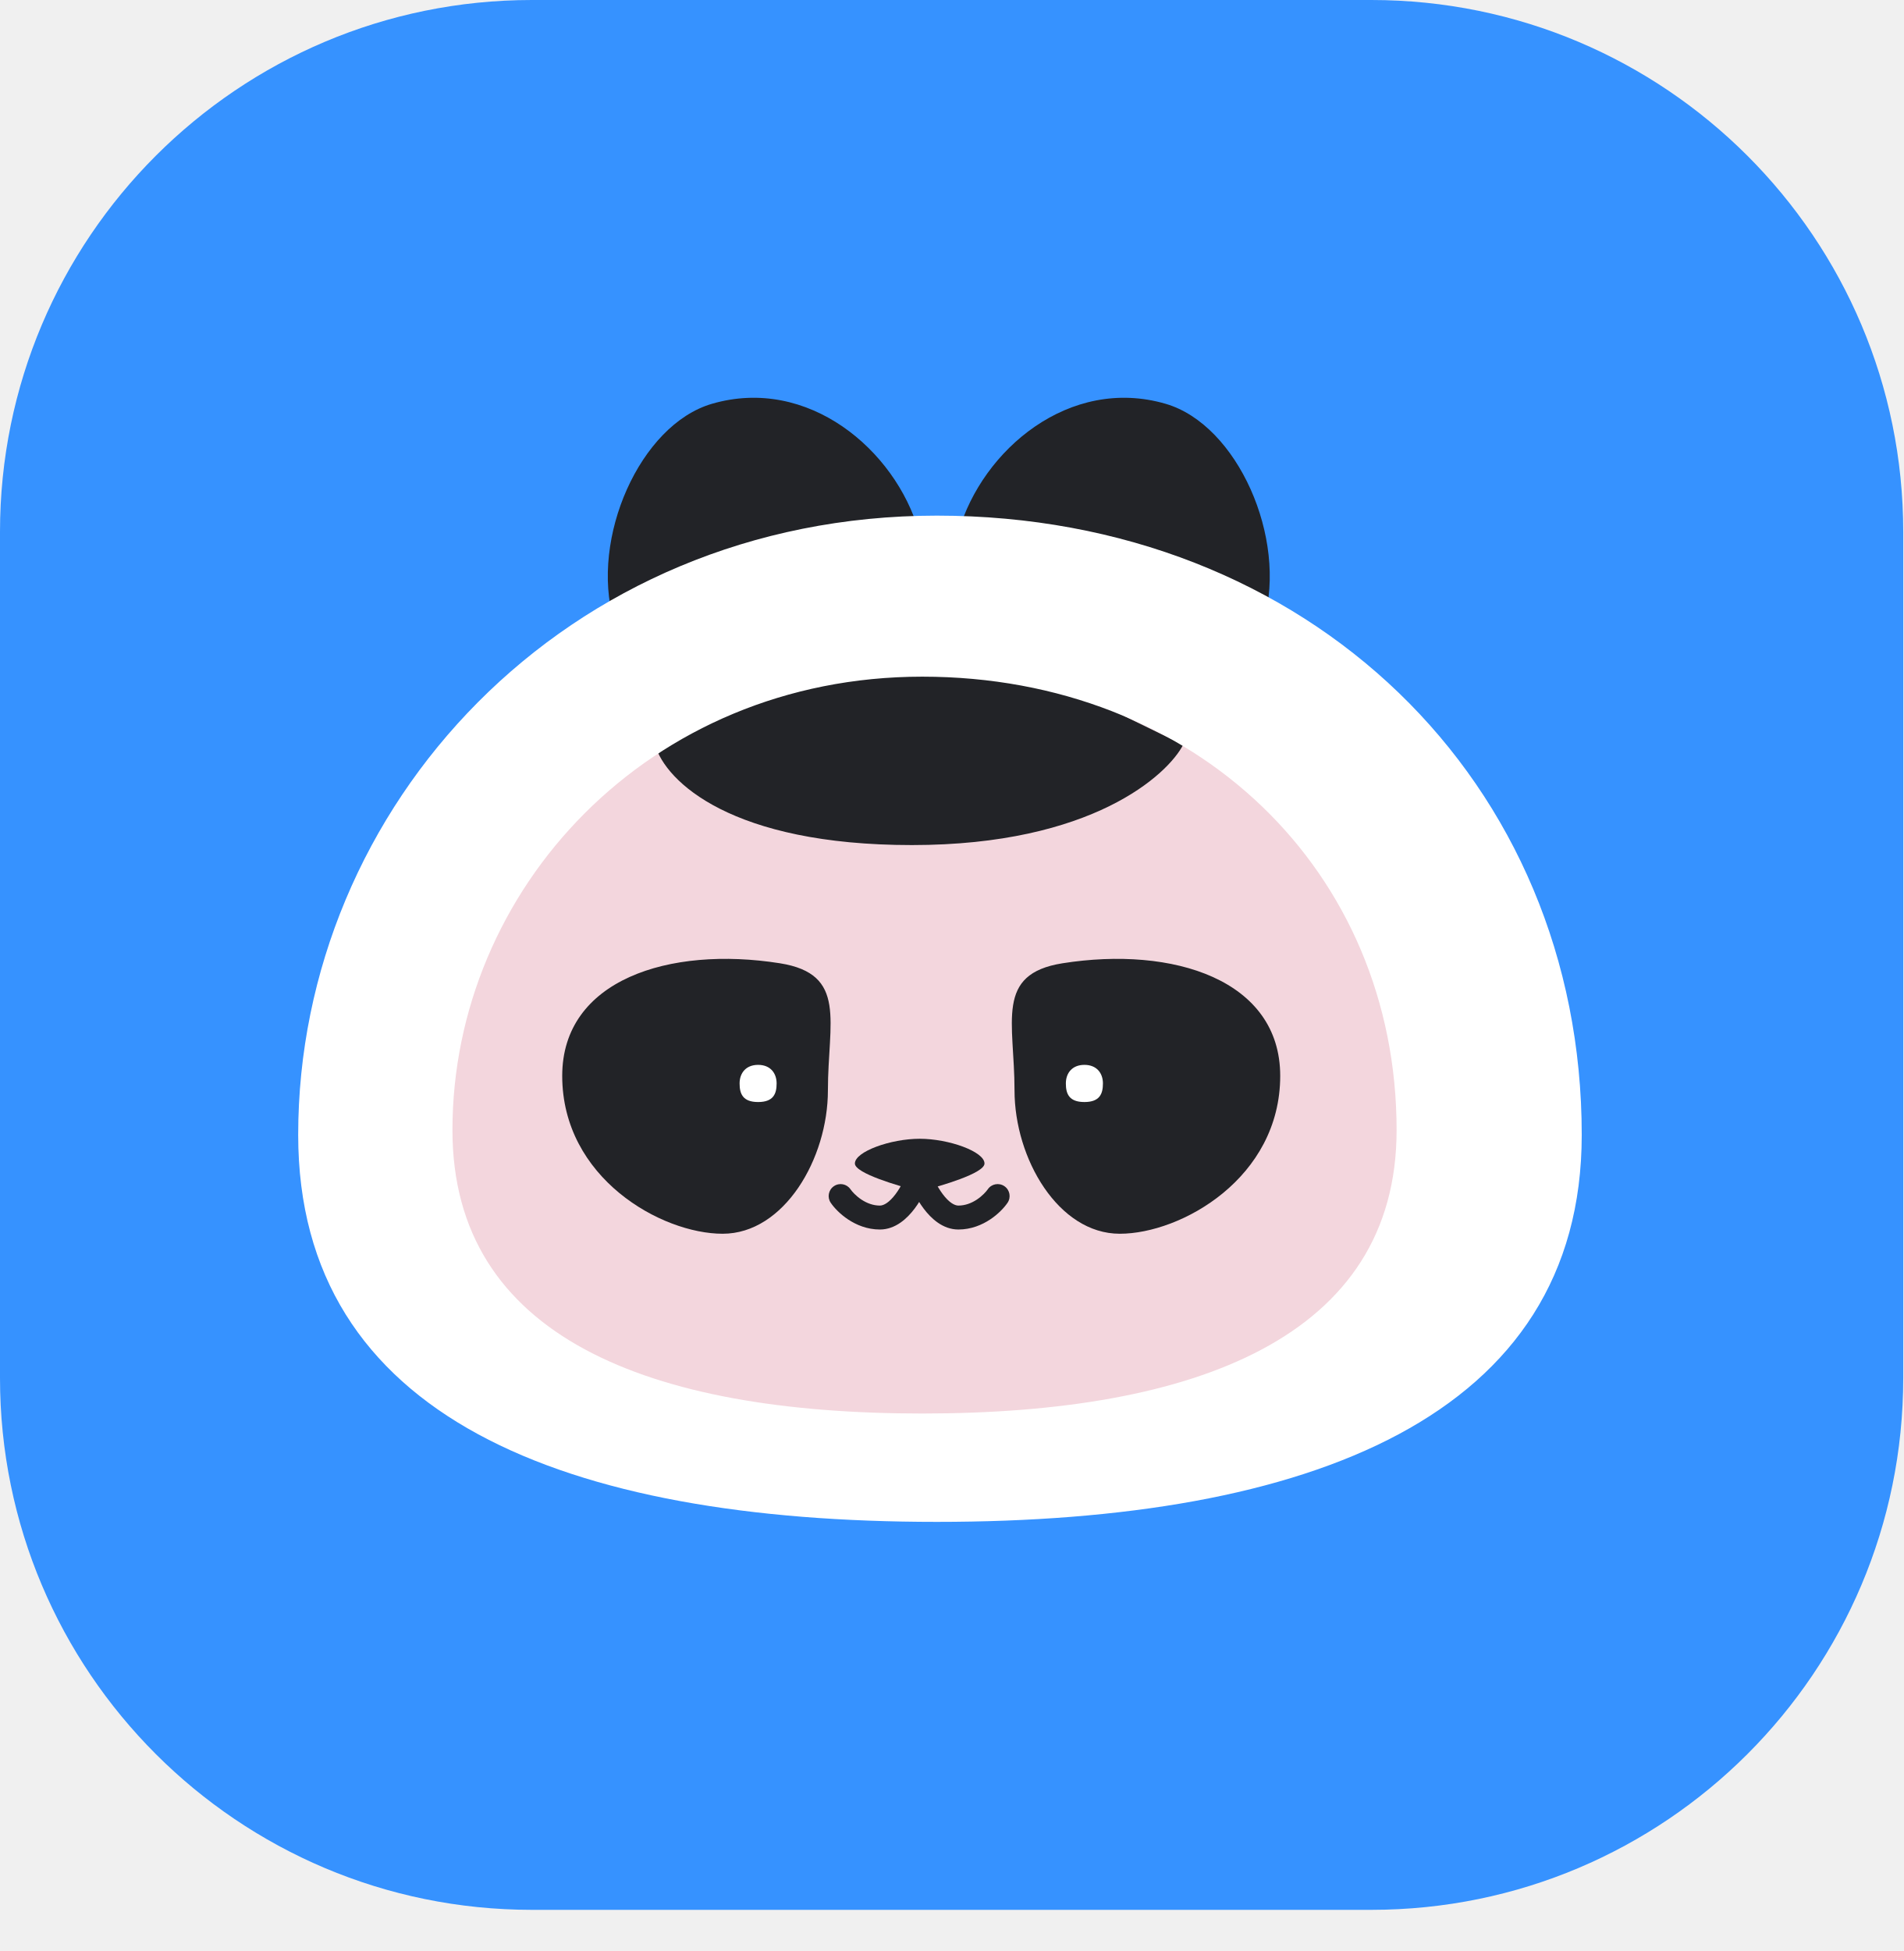
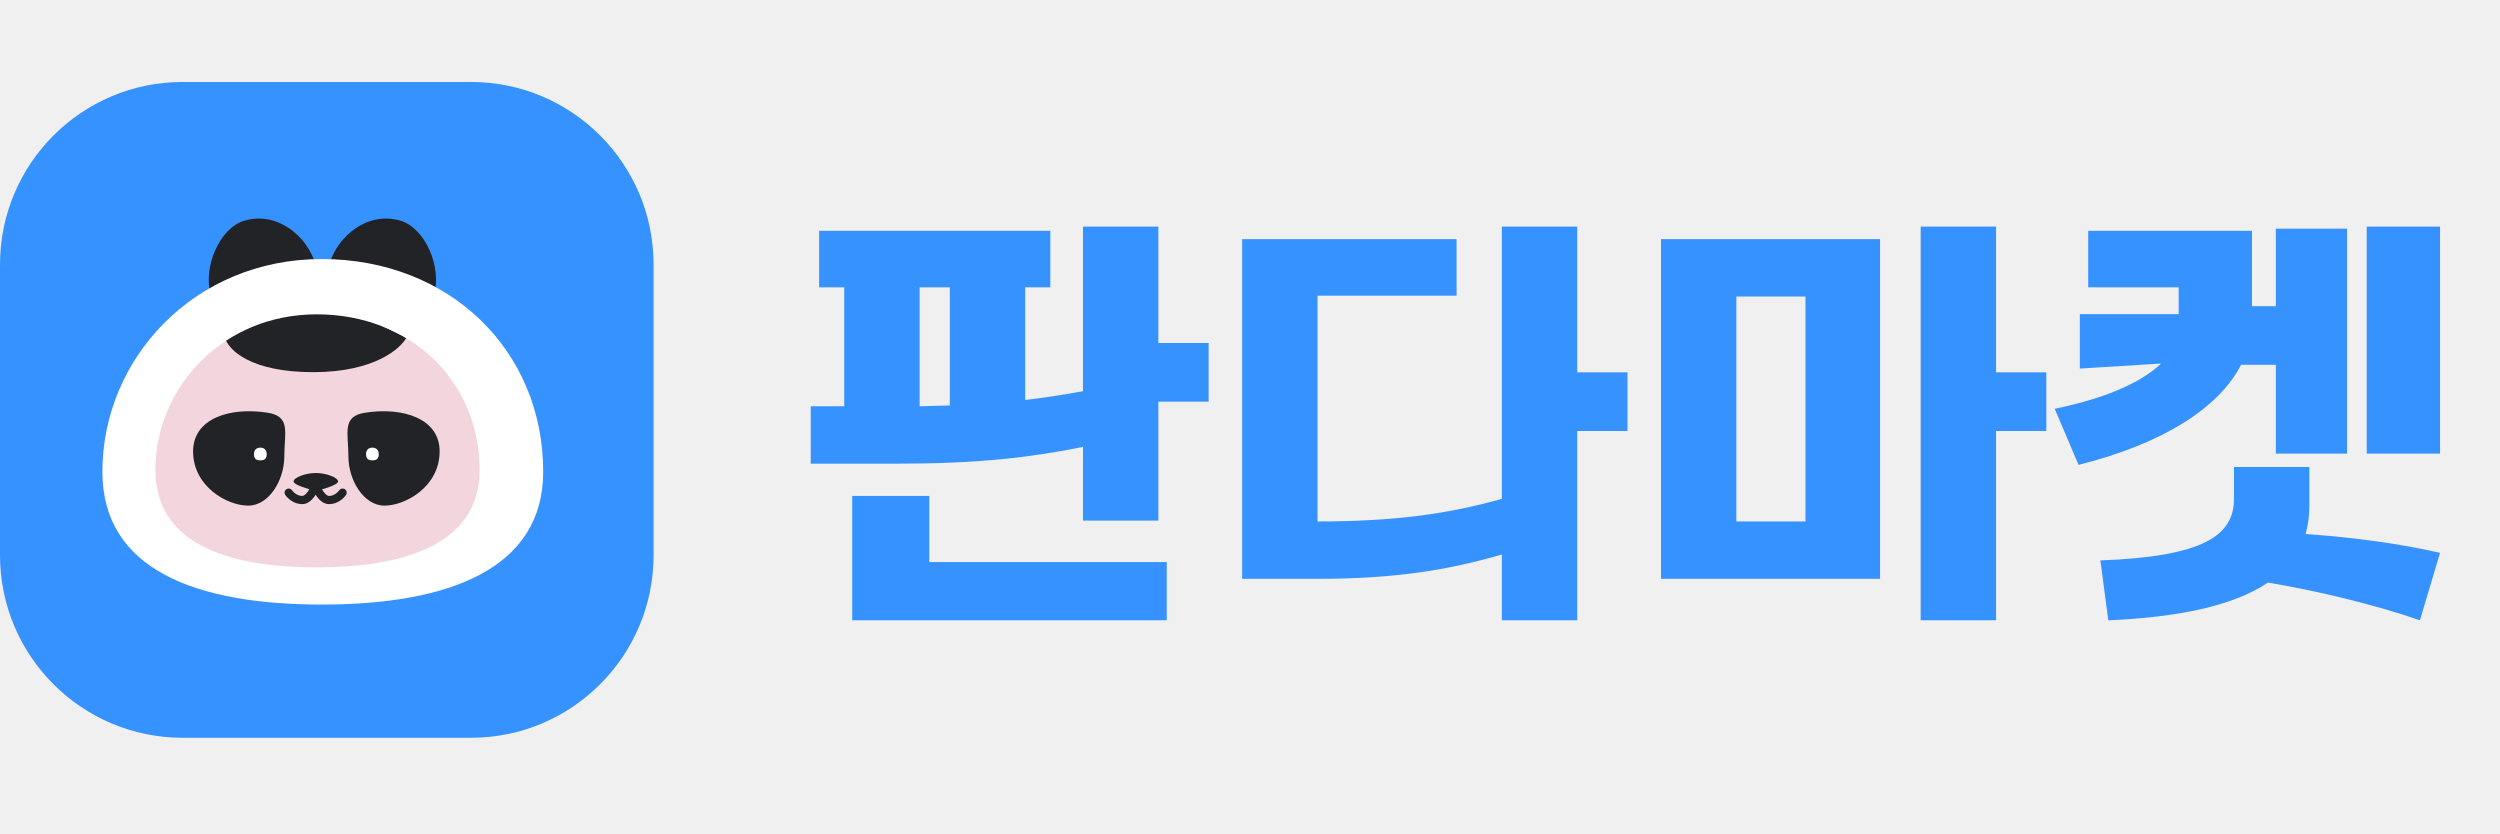
- <svg xmlns="http://www.w3.org/2000/svg" width="40" height="41" viewBox="0 0 40 41" fill="none">
-   <rect width="40" height="40.135" rx="11.178" fill="#3692FF" />
-   <path d="M19.314 11.175C19.813 12.9 18.493 14.801 16.98 15.242C15.467 15.683 13.399 14.769 12.9 13.043C12.4 11.318 13.449 8.927 14.962 8.486C16.98 7.898 18.815 9.449 19.314 11.175Z" fill="#222327" />
-   <path d="M20.146 11.175C19.647 12.9 20.967 14.801 22.481 15.242C23.994 15.683 26.061 14.769 26.561 13.043C27.06 11.318 26.012 8.927 24.498 8.486C22.481 7.898 20.646 9.449 20.146 11.175Z" fill="#222327" />
-   <path d="M29.517 23.78C29.517 28.169 25.213 29.8 19.343 29.8C13.473 29.8 9.267 28.169 9.267 23.78C9.267 18.675 13.473 14.148 19.343 14.148C25.213 14.148 29.517 18.289 29.517 23.78Z" fill="#F3D6DD" />
-   <path d="M17.4 22.913C17.4 24.351 16.478 25.927 15.188 25.927C13.899 25.927 11.816 24.756 11.816 22.609C11.816 20.592 14.066 19.875 16.391 20.243C17.816 20.469 17.4 21.476 17.4 22.913Z" fill="#222327" />
-   <path d="M16.322 22.768C16.322 22.984 16.257 23.159 15.933 23.159C15.609 23.159 15.544 22.984 15.544 22.768C15.544 22.553 15.674 22.378 15.933 22.378C16.192 22.378 16.322 22.553 16.322 22.768Z" fill="white" />
-   <path d="M21.322 22.913C21.322 24.351 22.245 25.927 23.534 25.927C24.823 25.927 26.906 24.756 26.906 22.609C26.906 20.592 24.656 19.875 22.331 20.243C20.906 20.469 21.322 21.476 21.322 22.913Z" fill="#222327" />
-   <path d="M22.401 22.768C22.401 22.984 22.466 23.159 22.791 23.159C23.115 23.159 23.18 22.984 23.18 22.768C23.18 22.553 23.05 22.378 22.791 22.378C22.531 22.378 22.401 22.553 22.401 22.768Z" fill="white" />
-   <path d="M17.875 24.993C17.796 24.878 17.64 24.849 17.525 24.928C17.411 25.006 17.381 25.163 17.46 25.277L17.668 25.135L17.875 24.993ZM19.317 24.684L19.555 24.602C19.52 24.5 19.425 24.432 19.317 24.432C19.21 24.432 19.114 24.5 19.079 24.602L19.317 24.684ZM21.175 25.277C21.253 25.163 21.224 25.006 21.11 24.928C20.995 24.849 20.838 24.878 20.76 24.993L20.967 25.135L21.175 25.277ZM17.668 25.135L17.46 25.277C17.529 25.379 17.656 25.515 17.825 25.627C17.996 25.74 18.224 25.838 18.492 25.838V25.587V25.335C18.349 25.335 18.216 25.283 18.103 25.208C17.989 25.132 17.909 25.042 17.875 24.993L17.668 25.135ZM18.492 25.587V25.838C18.823 25.838 19.069 25.602 19.222 25.399C19.383 25.185 19.497 24.934 19.555 24.765L19.317 24.684L19.079 24.602C19.034 24.734 18.942 24.935 18.82 25.097C18.689 25.27 18.574 25.335 18.492 25.335V25.587ZM19.317 24.684L19.079 24.765C19.137 24.934 19.252 25.185 19.413 25.399C19.566 25.602 19.812 25.838 20.142 25.838V25.587V25.335C20.061 25.335 19.945 25.27 19.815 25.097C19.693 24.935 19.601 24.734 19.555 24.602L19.317 24.684ZM20.142 25.587V25.838C20.411 25.838 20.639 25.74 20.81 25.627C20.979 25.515 21.105 25.379 21.175 25.277L20.967 25.135L20.76 24.993C20.726 25.042 20.646 25.132 20.532 25.208C20.419 25.283 20.286 25.335 20.142 25.335V25.587Z" fill="#222327" />
-   <path d="M20.691 24.451C20.691 24.66 19.749 24.927 19.431 25.01C19.364 25.028 19.294 25.028 19.226 25.01C18.909 24.927 17.967 24.66 17.967 24.451C17.967 24.2 18.72 23.931 19.329 23.931C19.938 23.931 20.691 24.2 20.691 24.451Z" fill="#222327" />
-   <path d="M19.166 17.759C15.382 17.759 13.991 16.43 13.766 15.652L15.566 13.696L19.466 13.019L24.866 15.652C24.541 16.279 22.954 17.759 19.166 17.759Z" fill="#222327" />
-   <path d="M19.689 10.836C27.509 10.836 33.243 16.431 33.243 23.849C33.243 29.778 27.509 31.982 19.689 31.982C11.87 31.982 6.267 29.778 6.267 23.849C6.267 16.952 11.87 10.836 19.689 10.836ZM19.383 14.22C13.631 14.22 9.509 18.698 9.509 23.749C9.509 28.091 13.631 29.705 19.383 29.705C25.135 29.705 29.352 28.091 29.352 23.749C29.352 18.317 25.135 14.22 19.383 14.22Z" fill="white" />
+ <svg xmlns="http://www.w3.org/2000/svg" width="396" height="132" viewBox="0 0 396 132" fill="none">
+   <rect y="12.984" width="103.529" height="103.88" rx="28.932" fill="#3692FF" />
+   <path d="M49.991 41.906C51.283 46.372 47.866 51.293 43.949 52.434C40.032 53.575 34.681 51.209 33.389 46.743C32.097 42.277 34.81 36.089 38.726 34.948C43.949 33.426 48.698 37.44 49.991 41.906Z" fill="#222327" />
+   <path d="M52.144 41.906C50.852 46.372 54.269 51.293 58.186 52.434C62.102 53.575 67.454 51.209 68.746 46.743C70.038 42.277 67.325 36.089 63.408 34.948C58.186 33.426 53.436 37.44 52.144 41.906Z" fill="#222327" />
+   <path d="M76.397 74.532C76.397 85.891 65.259 90.114 50.066 90.114C34.873 90.114 23.986 85.891 23.986 74.532C23.986 61.319 34.873 49.602 50.066 49.602C65.259 49.602 76.397 60.322 76.397 74.532Z" fill="#F3D6DD" />
+   <path d="M45.036 72.29C45.036 76.01 42.648 80.091 39.312 80.091C35.974 80.091 30.584 77.06 30.584 71.502C30.584 66.282 36.407 64.425 42.425 65.379C46.113 65.963 45.036 68.569 45.036 72.29Z" fill="#222327" />
+   <path d="M42.245 71.914C42.245 72.472 42.077 72.924 41.237 72.924C40.398 72.924 40.23 72.472 40.23 71.914C40.23 71.356 40.566 70.904 41.237 70.904C41.909 70.904 42.245 71.356 42.245 71.914Z" fill="white" />
+   <path d="M55.186 72.29C55.186 76.01 57.574 80.091 60.911 80.091C64.248 80.091 69.639 77.06 69.639 71.502C69.639 66.282 63.815 64.425 57.798 65.379C54.11 65.963 55.186 68.569 55.186 72.29Z" fill="#222327" />
+   <path d="M57.98 71.914C57.98 72.472 58.148 72.924 58.987 72.924C59.826 72.924 59.994 72.472 59.994 71.914C59.994 71.356 59.658 70.904 58.987 70.904C58.316 70.904 57.98 71.356 57.98 71.914Z" fill="white" />
+   <path d="M46.266 77.671C46.062 77.374 45.657 77.298 45.361 77.501C45.064 77.705 44.988 78.11 45.191 78.406L45.728 78.038L46.266 77.671ZM49.999 76.87L50.615 76.659C50.525 76.396 50.277 76.219 49.999 76.219C49.721 76.219 49.473 76.396 49.383 76.659L49.999 76.87ZM54.806 78.406C55.01 78.11 54.934 77.705 54.638 77.501C54.341 77.298 53.936 77.374 53.733 77.671L54.27 78.038L54.806 78.406ZM45.728 78.038L45.191 78.406C45.371 78.669 45.698 79.021 46.136 79.311C46.578 79.605 47.169 79.858 47.864 79.858V79.207V78.556C47.491 78.556 47.148 78.42 46.856 78.226C46.56 78.03 46.353 77.798 46.266 77.671L45.728 78.038ZM47.864 79.207V79.858C48.719 79.858 49.355 79.248 49.752 78.722C50.17 78.168 50.465 77.518 50.615 77.081L49.999 76.87L49.383 76.659C49.266 77.001 49.028 77.52 48.712 77.939C48.374 78.387 48.076 78.556 47.864 78.556V79.207ZM49.999 76.87L49.383 77.081C49.533 77.518 49.828 78.168 50.246 78.722C50.642 79.248 51.279 79.858 52.134 79.858V79.207V78.556C51.922 78.556 51.624 78.387 51.286 77.939C50.97 77.52 50.732 77.001 50.615 76.659L49.999 76.87ZM52.134 79.207V79.858C52.829 79.858 53.42 79.605 53.862 79.311C54.3 79.021 54.627 78.669 54.806 78.406L54.27 78.038L53.733 77.671C53.645 77.798 53.438 78.03 53.142 78.226C52.85 78.42 52.507 78.556 52.134 78.556V79.207Z" fill="#222327" />
+   <path d="M53.553 76.269C53.553 76.811 51.115 77.5 50.294 77.716C50.119 77.763 49.938 77.763 49.763 77.716C48.942 77.5 46.504 76.811 46.504 76.269C46.504 75.618 48.453 74.922 50.029 74.922C51.604 74.922 53.553 75.618 53.553 76.269Z" fill="#222327" />
+   <path d="M49.607 58.951C39.813 58.951 36.213 55.51 35.631 53.498L40.29 48.434L50.383 46.681L64.36 53.498C63.519 55.121 59.412 58.951 49.607 58.951Z" fill="#222327" />
+   <path d="M50.963 41.031C71.203 41.031 86.041 55.514 86.041 74.712C86.041 90.058 71.203 95.763 50.963 95.763C30.723 95.763 16.221 90.058 16.221 74.712C16.221 56.861 30.723 41.031 50.963 41.031ZM50.168 49.789C35.28 49.789 24.612 61.382 24.612 74.454C24.612 85.692 35.28 89.869 50.168 89.869C65.056 89.869 75.97 85.692 75.97 74.454C75.97 60.395 65.056 49.789 50.168 49.789Z" fill="white" />
+   <path d="M183.487 54.335H191.449V63.623H183.487V82.465H171.545V70.788C163.053 72.513 154.627 73.442 142.354 73.442H128.421V64.353H133.729V45.511H129.748V36.555H166.37V45.511H162.39V63.358C165.641 62.96 168.692 62.495 171.545 61.965V35.891H183.487V54.335ZM134.989 98.255V78.551H147.197V89.033H184.814V98.255H134.989ZM145.671 64.353C147.33 64.287 148.922 64.287 150.448 64.22V45.511H145.671V64.353ZM257.793 58.979V68.267H249.832V98.255H237.89V87.839C229.398 90.294 220.972 91.687 208.698 91.687H196.756V37.882H230.724V46.838H208.698V82.598C220.839 82.598 229.464 81.404 237.89 79.015V35.891H249.832V58.979H257.793ZM324.137 58.979V68.267H316.176V98.255H304.234V35.891H316.176V58.979H324.137ZM263.1 91.687V37.882H297.799V91.687H263.1ZM275.042 82.598H285.989V46.971H275.042V82.598ZM374.891 35.891H386.501V71.85H374.891V35.891ZM325.464 64.751C333.227 63.159 339.065 60.704 342.316 57.586L329.445 58.382V49.757H345.102V45.511H330.772V36.555H356.712V48.497H360.494V36.223H371.773V71.85H360.494V57.785H354.988C351.471 64.618 342.647 70.258 329.246 73.641L325.464 64.751ZM332.696 88.768C349.083 88.171 353.86 84.787 353.86 79.015V73.973H365.802V80.077C365.802 81.669 365.603 83.195 365.205 84.588C372.9 85.119 380.53 86.18 386.501 87.574L383.317 98.255C376.483 95.867 366.929 93.545 359.234 92.284C353.727 95.999 344.903 97.791 333.956 98.255L332.696 88.768Z" fill="#3692FF" />
</svg>
